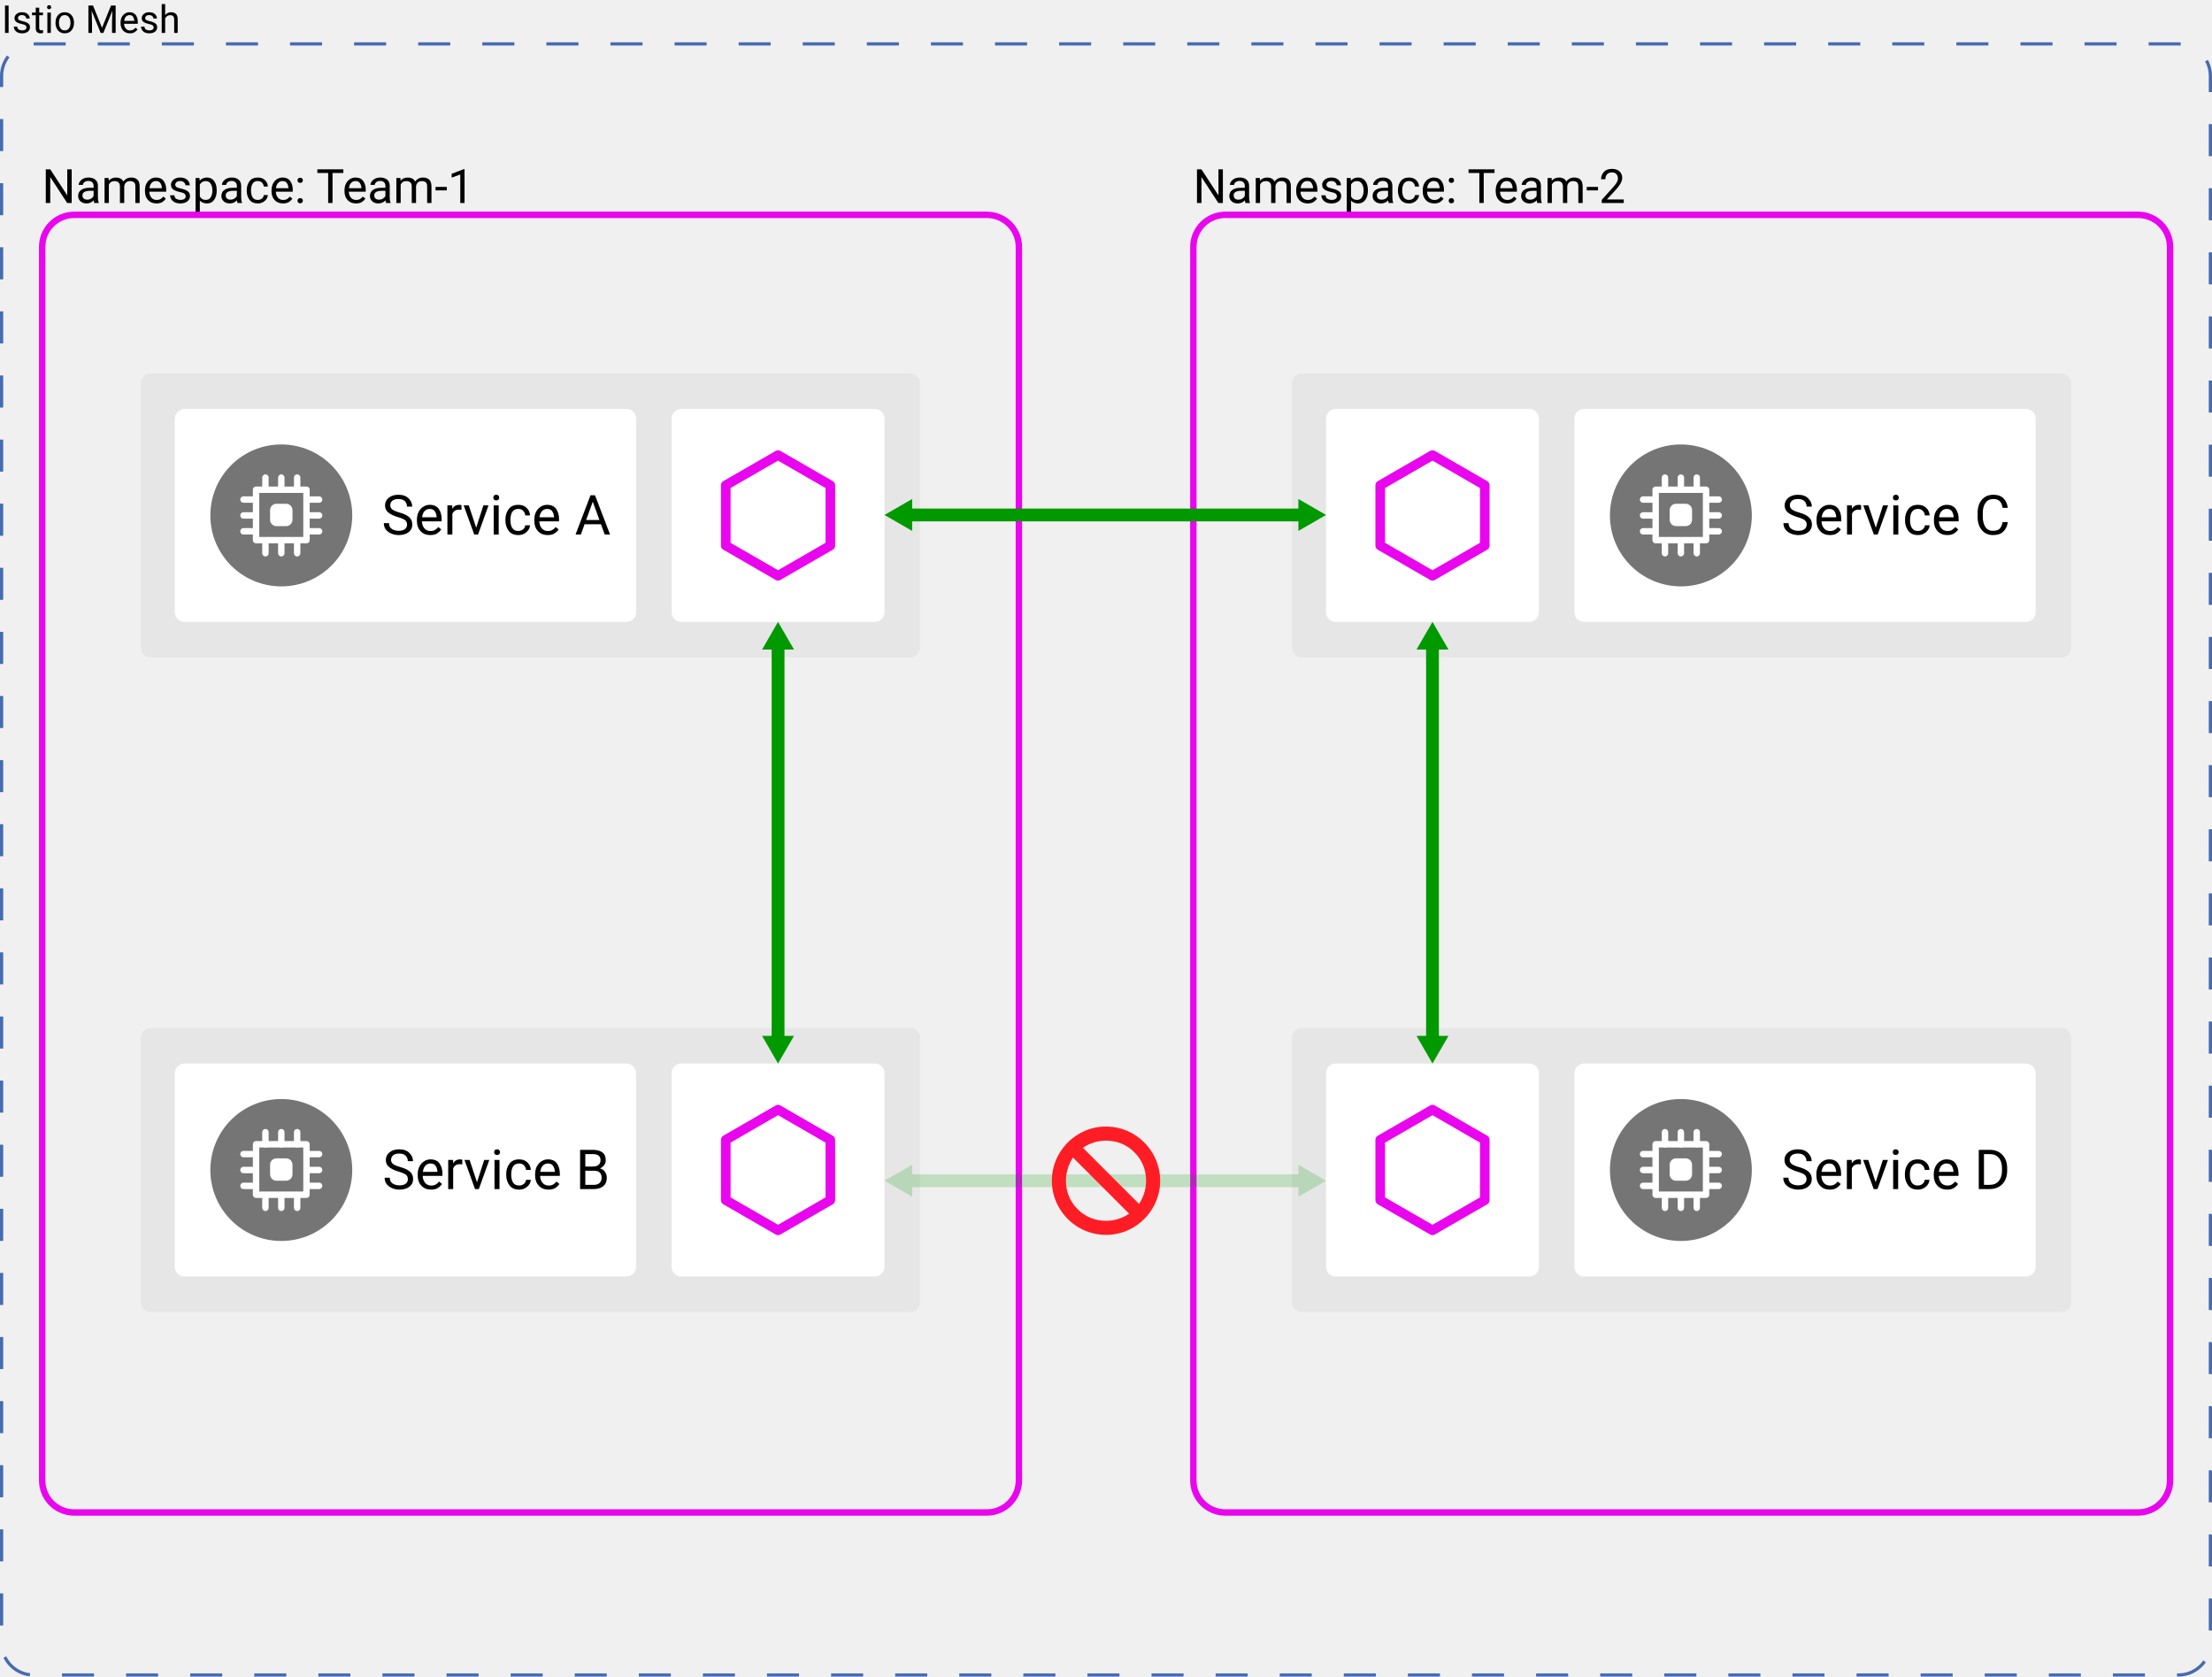
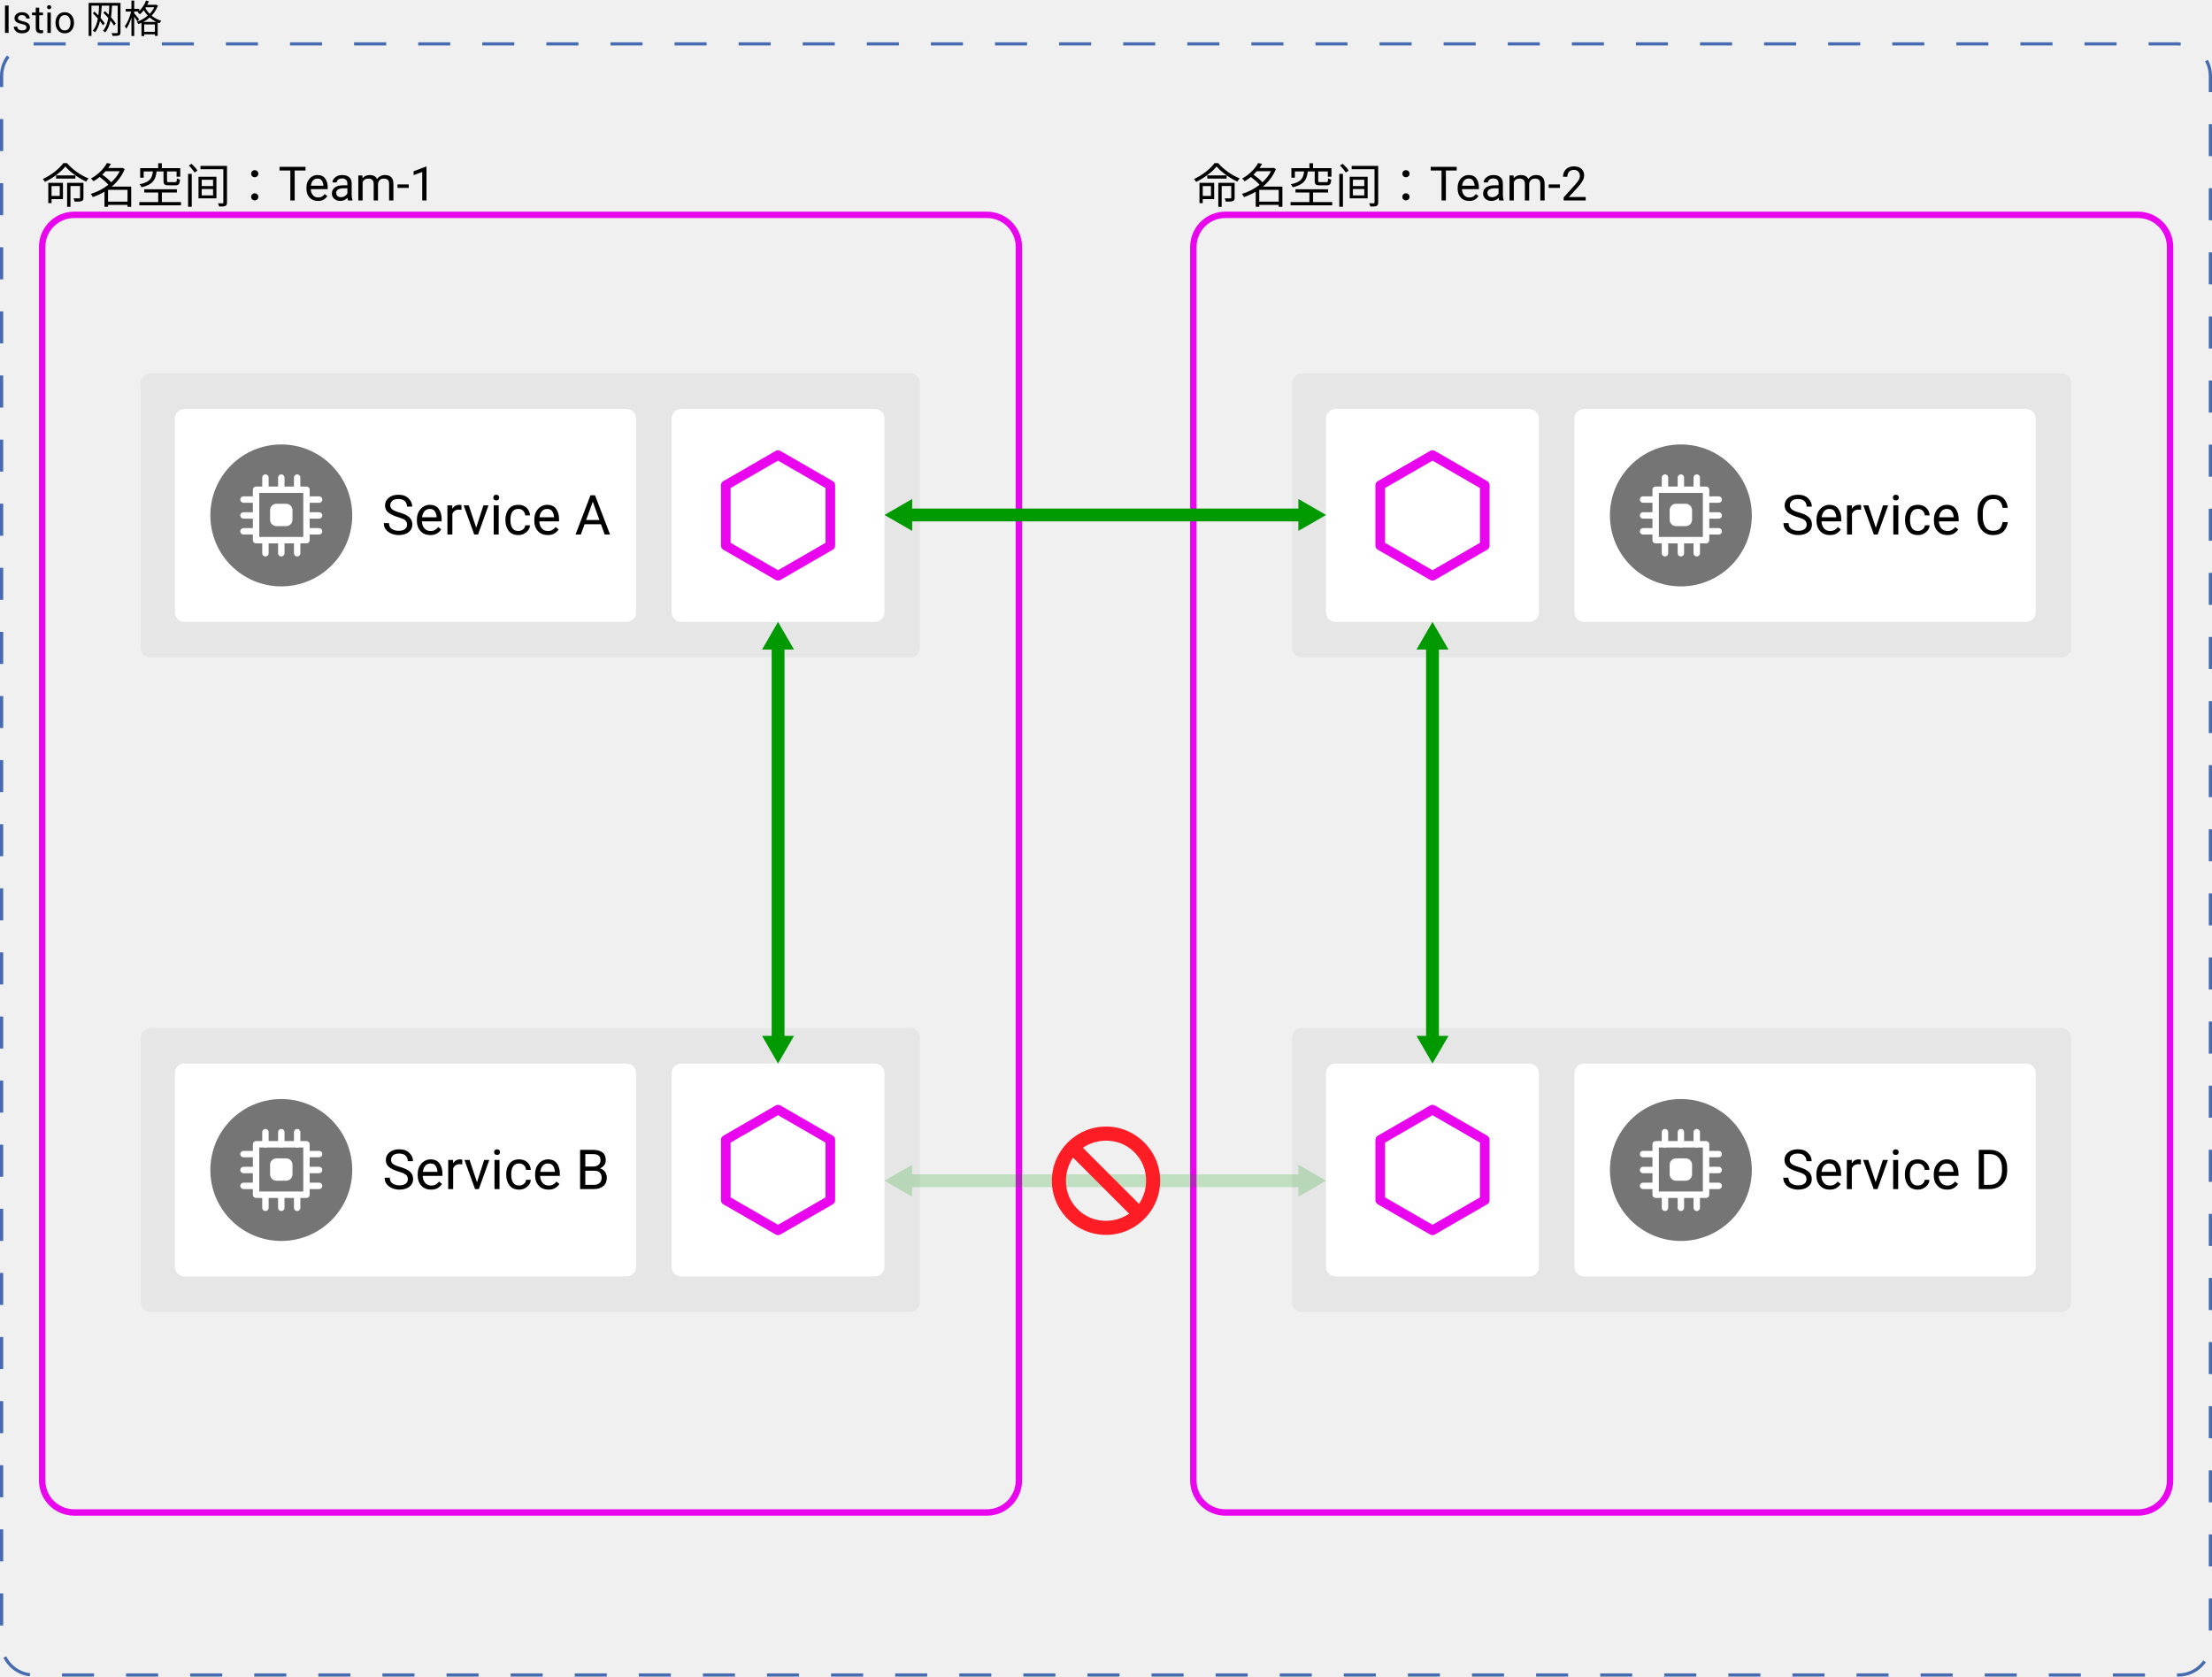
- <svg xmlns="http://www.w3.org/2000/svg" viewBox="0 0 690.27 523.1">
-   <defs>
-     <style>.a3d954aa-e3bd-4cbe-85d9-ea79222d698f,.af039f18-7ac2-4e03-a974-5783897b9737,.b4dc7821-5462-43e1-8bdd-8c4d339a0206,.b812a516-8f02-49cd-b982-8c44fafb2a43,.ba9969f9-7213-468c-8014-6f91c41bccba{fill:none}.af039f18-7ac2-4e03-a974-5783897b9737,.b4dc7821-5462-43e1-8bdd-8c4d339a0206,.b812a516-8f02-49cd-b982-8c44fafb2a43{stroke-linejoin:round}.a382a5f8-8e62-4571-b6dd-5fe43e965b52,.fb88444c-adca-473c-b98a-e16af7d23c56{font-family:Roboto-Regular,Roboto}.a382a5f8-8e62-4571-b6dd-5fe43e965b52{font-size:14.76px}.b4dc7821-5462-43e1-8bdd-8c4d339a0206,.b812a516-8f02-49cd-b982-8c44fafb2a43{stroke:#e905ee}.af039f18-7ac2-4e03-a974-5783897b9737,.b812a516-8f02-49cd-b982-8c44fafb2a43,.ba9969f9-7213-468c-8014-6f91c41bccba{stroke-width:2px}.abe72f34-368f-4771-9932-e438090ea030{fill:#e6e6e6}.bb8bd977-dc77-4675-8170-4ee23cd87368{fill:#fff}.b4dc7821-5462-43e1-8bdd-8c4d339a0206{stroke-width:3px}.fb88444c-adca-473c-b98a-e16af7d23c56{font-size:17.22px}.b431e1ef-62da-4289-b56f-98cba6a9e7ac{letter-spacing:.01em}.a76fe000-134a-4cdd-9929-91d9bfcd8a0e{fill:#757575}.af039f18-7ac2-4e03-a974-5783897b9737,.ba9969f9-7213-468c-8014-6f91c41bccba{stroke:#fff}.ba9969f9-7213-468c-8014-6f91c41bccba{stroke-linecap:round}.a3d954aa-e3bd-4cbe-85d9-ea79222d698f,.ba9969f9-7213-468c-8014-6f91c41bccba{stroke-miterlimit:10}.a3d954aa-e3bd-4cbe-85d9-ea79222d698f{stroke:#090;stroke-width:4px}.a7927b81-80cc-4fff-a71d-ef6d36479c8f{fill:#090}</style>
+ <svg xmlns="http://www.w3.org/2000/svg" viewBox="0 0 690.27 523.1" version="1.1" id="svg35">
+   <defs id="defs1">
+     <style id="style1">.a3d954aa-e3bd-4cbe-85d9-ea79222d698f,.af039f18-7ac2-4e03-a974-5783897b9737,.b4dc7821-5462-43e1-8bdd-8c4d339a0206,.b812a516-8f02-49cd-b982-8c44fafb2a43,.ba9969f9-7213-468c-8014-6f91c41bccba{fill:none}.af039f18-7ac2-4e03-a974-5783897b9737,.b4dc7821-5462-43e1-8bdd-8c4d339a0206,.b812a516-8f02-49cd-b982-8c44fafb2a43{stroke-linejoin:round}.a382a5f8-8e62-4571-b6dd-5fe43e965b52,.fb88444c-adca-473c-b98a-e16af7d23c56{font-family:Roboto-Regular,Roboto}.a382a5f8-8e62-4571-b6dd-5fe43e965b52{font-size:14.76px}.b4dc7821-5462-43e1-8bdd-8c4d339a0206,.b812a516-8f02-49cd-b982-8c44fafb2a43{stroke:#e905ee}.af039f18-7ac2-4e03-a974-5783897b9737,.b812a516-8f02-49cd-b982-8c44fafb2a43,.ba9969f9-7213-468c-8014-6f91c41bccba{stroke-width:2px}.abe72f34-368f-4771-9932-e438090ea030{fill:#e6e6e6}.bb8bd977-dc77-4675-8170-4ee23cd87368{fill:#fff}.b4dc7821-5462-43e1-8bdd-8c4d339a0206{stroke-width:3px}.fb88444c-adca-473c-b98a-e16af7d23c56{font-size:17.22px}.b431e1ef-62da-4289-b56f-98cba6a9e7ac{letter-spacing:.01em}.a76fe000-134a-4cdd-9929-91d9bfcd8a0e{fill:#757575}.af039f18-7ac2-4e03-a974-5783897b9737,.ba9969f9-7213-468c-8014-6f91c41bccba{stroke:#fff}.ba9969f9-7213-468c-8014-6f91c41bccba{stroke-linecap:round}.a3d954aa-e3bd-4cbe-85d9-ea79222d698f,.ba9969f9-7213-468c-8014-6f91c41bccba{stroke-miterlimit:10}.a3d954aa-e3bd-4cbe-85d9-ea79222d698f{stroke:#090;stroke-width:4px}.a7927b81-80cc-4fff-a71d-ef6d36479c8f{fill:#090}</style>
  </defs>
  <g id="a2a4f74d-0500-4787-88a4-d406ae4e63de" data-name="exp-ns">
-     <rect x=".5" y="13.7" width="689.27" height="508.9" rx="10" stroke-linejoin="round" stroke="#466bb0" stroke-dasharray="10 10" fill="none" />
-     <text transform="translate(.48 10.27)" font-family="Roboto-Regular,Roboto" font-size="12">Istio Mesh</text>
-     <text class="a382a5f8-8e62-4571-b6dd-5fe43e965b52" transform="translate(13.07 63.33)">Namespace:<tspan x="82.37" y="0" letter-spacing="-.03em"> </tspan>
-       <tspan x="85.6" y="0" letter-spacing="-.04em">T</tspan>
-       <tspan x="93.76" y="0">eam-1</tspan>
+     <rect x=".5" y="13.7" width="689.27" height="508.9" rx="10" stroke-linejoin="round" stroke="#466bb0" stroke-dasharray="10 10" fill="none" id="rect1" />
+     <text transform="translate(0.48,10.27)" font-family="Roboto-Regular, Roboto" font-size="12px" id="text1">Istio 网格</text>
+     <text class="a382a5f8-8e62-4571-b6dd-5fe43e965b52" transform="translate(13.07,63.33)" id="text3">命名空间：Team-1</text>
+     <rect class="b812a516-8f02-49cd-b982-8c44fafb2a43" x="13.16" y="67.03" width="304.79" height="404.87" rx="10" id="rect3" />
+     <text class="a382a5f8-8e62-4571-b6dd-5fe43e965b52" transform="translate(372.31,63.33)" id="text6">命名空间：Team-2</text>
+     <rect class="b812a516-8f02-49cd-b982-8c44fafb2a43" x="372.39" y="67.03" width="304.79" height="404.87" rx="10" id="rect6" />
+     <rect class="abe72f34-368f-4771-9932-e438090ea030" x="403.17" y="116.52" width="243.16" height="88.58" rx="3" id="rect7" />
+     <rect class="bb8bd977-dc77-4675-8170-4ee23cd87368" x="413.8" y="127.6" width="66.43" height="66.43" rx="3" id="rect8" />
+     <path class="b4dc7821-5462-43e1-8bdd-8c4d339a0206" d="M463.33 170.22V151.4l-16.31-9.41-16.31 9.41v18.82l16.31 9.42 16.31-9.42z" id="path8" />
+     <rect class="bb8bd977-dc77-4675-8170-4ee23cd87368" x="491.31" y="127.6" width="143.94" height="66.43" rx="3" id="rect9" />
+     <text class="fb88444c-adca-473c-b98a-e16af7d23c56" transform="translate(555.85 166.77)" id="text10">Se<tspan class="b431e1ef-62da-4289-b56f-98cba6a9e7ac" x="19.34" y="0" id="tspan9">r</tspan>
+       <tspan x="25.32" y="0" id="tspan10">vice C</tspan>
    </text>
-     <rect class="b812a516-8f02-49cd-b982-8c44fafb2a43" x="13.16" y="67.03" width="304.79" height="404.87" rx="10" />
-     <text class="a382a5f8-8e62-4571-b6dd-5fe43e965b52" transform="translate(372.31 63.33)">Namespace:<tspan x="82.37" y="0" letter-spacing="-.03em"> </tspan>
-       <tspan x="85.6" y="0" letter-spacing="-.04em">T</tspan>
-       <tspan x="93.76" y="0" letter-spacing="0">eam-2</tspan>
+     <circle class="a76fe000-134a-4cdd-9929-91d9bfcd8a0e" cx="524.53" cy="160.81" r="22.14" id="circle10" />
+     <path class="af039f18-7ac2-4e03-a974-5783897b9737" d="M516.66 152.8h15.73v15.73h-15.73z" id="path10" />
+     <path class="ba9969f9-7213-468c-8014-6f91c41bccba" d="M519.57 152.8v-3.79M524.53 152.8v-3.79M529.48 152.8v-3.79M519.57 172.61v-3.78M524.53 172.61v-3.78M529.48 172.61v-3.78M516.51 165.77h-3.78M516.51 160.81h-3.78M516.51 155.86h-3.78M536.33 165.77h-3.79M536.33 160.81h-3.79M536.33 155.86h-3.79" id="path11" />
+     <rect class="bb8bd977-dc77-4675-8170-4ee23cd87368" x="521.03" y="157.17" width="6.99" height="6.99" rx="2" id="rect11" />
+     <rect class="abe72f34-368f-4771-9932-e438090ea030" x="43.93" y="116.52" width="243.16" height="88.58" rx="3" id="rect12" />
+     <rect class="bb8bd977-dc77-4675-8170-4ee23cd87368" x="54.56" y="127.6" width="143.94" height="66.43" rx="3" id="rect13" />
+     <text class="fb88444c-adca-473c-b98a-e16af7d23c56" transform="translate(119.09 166.77)" id="text14">Se<tspan class="b431e1ef-62da-4289-b56f-98cba6a9e7ac" x="19.34" y="0" id="tspan13">r</tspan>
+       <tspan x="25.32" y="0" id="tspan14">vice A</tspan>
    </text>
-     <rect class="b812a516-8f02-49cd-b982-8c44fafb2a43" x="372.39" y="67.03" width="304.79" height="404.87" rx="10" />
-     <rect class="abe72f34-368f-4771-9932-e438090ea030" x="403.17" y="116.52" width="243.16" height="88.58" rx="3" />
-     <rect class="bb8bd977-dc77-4675-8170-4ee23cd87368" x="413.8" y="127.6" width="66.43" height="66.43" rx="3" />
-     <path class="b4dc7821-5462-43e1-8bdd-8c4d339a0206" d="M463.33 170.22V151.4l-16.31-9.41-16.31 9.41v18.82l16.31 9.42 16.31-9.42z" />
-     <rect class="bb8bd977-dc77-4675-8170-4ee23cd87368" x="491.31" y="127.6" width="143.94" height="66.43" rx="3" />
-     <text class="fb88444c-adca-473c-b98a-e16af7d23c56" transform="translate(555.85 166.77)">Se<tspan class="b431e1ef-62da-4289-b56f-98cba6a9e7ac" x="19.34" y="0">r</tspan>
-       <tspan x="25.32" y="0">vice C</tspan>
+     <circle class="a76fe000-134a-4cdd-9929-91d9bfcd8a0e" cx="87.78" cy="160.81" r="22.14" id="circle14" />
+     <path class="af039f18-7ac2-4e03-a974-5783897b9737" d="M79.91 152.8h15.73v15.73H79.91z" id="path14" />
+     <path class="ba9969f9-7213-468c-8014-6f91c41bccba" d="M82.83 152.8v-3.79M87.78 152.8v-3.79M92.73 152.8v-3.79M82.83 172.61v-3.78M87.78 172.61v-3.78M92.73 172.61v-3.78M79.77 165.77h-3.79M79.77 160.81h-3.79M79.77 155.86h-3.79M99.58 165.77h-3.79M99.58 160.81h-3.79M99.58 155.86h-3.79" id="path15" />
+     <rect class="bb8bd977-dc77-4675-8170-4ee23cd87368" x="84.28" y="157.17" width="6.99" height="6.99" rx="2" id="rect15" />
+     <rect class="bb8bd977-dc77-4675-8170-4ee23cd87368" x="209.58" y="127.6" width="66.43" height="66.43" rx="3" id="rect16" />
+     <path class="b4dc7821-5462-43e1-8bdd-8c4d339a0206" d="M259.11 170.22V151.4l-16.32-9.41-16.31 9.41v18.82l16.31 9.42 16.32-9.42z" id="path16" />
+     <rect class="abe72f34-368f-4771-9932-e438090ea030" x="403.17" y="320.75" width="243.16" height="88.58" rx="3" id="rect17" />
+     <rect class="bb8bd977-dc77-4675-8170-4ee23cd87368" x="413.8" y="331.82" width="66.43" height="66.43" rx="3" id="rect18" />
+     <path class="b4dc7821-5462-43e1-8bdd-8c4d339a0206" d="M463.33 374.45v-18.82l-16.31-9.42-16.31 9.42v18.82l16.31 9.41 16.31-9.41z" id="path18" />
+     <rect class="bb8bd977-dc77-4675-8170-4ee23cd87368" x="491.31" y="331.82" width="143.94" height="66.43" rx="3" id="rect19" />
+     <text class="fb88444c-adca-473c-b98a-e16af7d23c56" transform="translate(555.8 370.99)" id="text20">Se<tspan class="b431e1ef-62da-4289-b56f-98cba6a9e7ac" x="19.34" y="0" id="tspan19">r</tspan>
+       <tspan x="25.32" y="0" id="tspan20">vice D</tspan>
    </text>
-     <circle class="a76fe000-134a-4cdd-9929-91d9bfcd8a0e" cx="524.53" cy="160.81" r="22.14" />
-     <path class="af039f18-7ac2-4e03-a974-5783897b9737" d="M516.66 152.8h15.73v15.73h-15.73z" />
-     <path class="ba9969f9-7213-468c-8014-6f91c41bccba" d="M519.57 152.8v-3.79M524.53 152.8v-3.79M529.48 152.8v-3.79M519.57 172.61v-3.78M524.53 172.61v-3.78M529.48 172.61v-3.78M516.51 165.77h-3.78M516.51 160.81h-3.78M516.51 155.86h-3.78M536.33 165.77h-3.79M536.33 160.81h-3.79M536.33 155.86h-3.79" />
-     <rect class="bb8bd977-dc77-4675-8170-4ee23cd87368" x="521.03" y="157.17" width="6.99" height="6.99" rx="2" />
-     <rect class="abe72f34-368f-4771-9932-e438090ea030" x="43.93" y="116.52" width="243.16" height="88.58" rx="3" />
-     <rect class="bb8bd977-dc77-4675-8170-4ee23cd87368" x="54.56" y="127.6" width="143.94" height="66.43" rx="3" />
-     <text class="fb88444c-adca-473c-b98a-e16af7d23c56" transform="translate(119.09 166.77)">Se<tspan class="b431e1ef-62da-4289-b56f-98cba6a9e7ac" x="19.34" y="0">r</tspan>
-       <tspan x="25.32" y="0">vice A</tspan>
+     <circle class="a76fe000-134a-4cdd-9929-91d9bfcd8a0e" cx="524.53" cy="365.04" r="22.14" id="circle20" />
+     <path class="af039f18-7ac2-4e03-a974-5783897b9737" d="M516.66 357.02h15.73v15.73h-15.73z" id="path20" />
+     <path class="ba9969f9-7213-468c-8014-6f91c41bccba" d="M519.57 357.02v-3.78M524.53 357.02v-3.78M529.48 357.02v-3.78M519.57 376.84v-3.79M524.53 376.84v-3.79M529.48 376.84v-3.79M516.51 369.99h-3.78M516.51 365.04h-3.78M516.51 360.08h-3.78M536.33 369.99h-3.79M536.33 365.04h-3.79M536.33 360.08h-3.79" id="path21" />
+     <rect class="bb8bd977-dc77-4675-8170-4ee23cd87368" x="521.03" y="361.4" width="6.99" height="6.99" rx="2" id="rect21" />
+     <rect class="abe72f34-368f-4771-9932-e438090ea030" x="43.93" y="320.75" width="243.16" height="88.58" rx="3" id="rect22" />
+     <rect class="bb8bd977-dc77-4675-8170-4ee23cd87368" x="54.56" y="331.82" width="143.94" height="66.43" rx="3" id="rect23" />
+     <text class="fb88444c-adca-473c-b98a-e16af7d23c56" transform="translate(119.34 370.99)" id="text24">Se<tspan class="b431e1ef-62da-4289-b56f-98cba6a9e7ac" x="19.34" y="0" id="tspan23">r</tspan>
+       <tspan x="25.32" y="0" id="tspan24">vice B</tspan>
    </text>
-     <circle class="a76fe000-134a-4cdd-9929-91d9bfcd8a0e" cx="87.78" cy="160.81" r="22.14" />
-     <path class="af039f18-7ac2-4e03-a974-5783897b9737" d="M79.91 152.8h15.73v15.73H79.91z" />
-     <path class="ba9969f9-7213-468c-8014-6f91c41bccba" d="M82.83 152.8v-3.79M87.78 152.8v-3.79M92.73 152.8v-3.79M82.83 172.61v-3.78M87.78 172.61v-3.78M92.73 172.61v-3.78M79.77 165.77h-3.79M79.77 160.81h-3.79M79.77 155.86h-3.79M99.58 165.77h-3.79M99.58 160.81h-3.79M99.58 155.86h-3.79" />
-     <rect class="bb8bd977-dc77-4675-8170-4ee23cd87368" x="84.28" y="157.17" width="6.99" height="6.99" rx="2" />
-     <rect class="bb8bd977-dc77-4675-8170-4ee23cd87368" x="209.58" y="127.6" width="66.43" height="66.43" rx="3" />
-     <path class="b4dc7821-5462-43e1-8bdd-8c4d339a0206" d="M259.11 170.22V151.4l-16.32-9.41-16.31 9.41v18.82l16.31 9.42 16.32-9.42z" />
-     <rect class="abe72f34-368f-4771-9932-e438090ea030" x="403.17" y="320.75" width="243.16" height="88.58" rx="3" />
-     <rect class="bb8bd977-dc77-4675-8170-4ee23cd87368" x="413.8" y="331.82" width="66.43" height="66.43" rx="3" />
-     <path class="b4dc7821-5462-43e1-8bdd-8c4d339a0206" d="M463.33 374.45v-18.82l-16.31-9.42-16.31 9.42v18.82l16.31 9.41 16.31-9.41z" />
-     <rect class="bb8bd977-dc77-4675-8170-4ee23cd87368" x="491.31" y="331.82" width="143.94" height="66.43" rx="3" />
-     <text class="fb88444c-adca-473c-b98a-e16af7d23c56" transform="translate(555.8 370.99)">Se<tspan class="b431e1ef-62da-4289-b56f-98cba6a9e7ac" x="19.34" y="0">r</tspan>
-       <tspan x="25.32" y="0">vice D</tspan>
-     </text>
-     <circle class="a76fe000-134a-4cdd-9929-91d9bfcd8a0e" cx="524.53" cy="365.04" r="22.14" />
-     <path class="af039f18-7ac2-4e03-a974-5783897b9737" d="M516.66 357.02h15.73v15.73h-15.73z" />
-     <path class="ba9969f9-7213-468c-8014-6f91c41bccba" d="M519.57 357.02v-3.78M524.53 357.02v-3.78M529.48 357.02v-3.78M519.57 376.84v-3.79M524.53 376.84v-3.79M529.48 376.84v-3.79M516.51 369.99h-3.78M516.51 365.04h-3.78M516.51 360.08h-3.78M536.33 369.99h-3.79M536.33 365.04h-3.79M536.33 360.08h-3.79" />
-     <rect class="bb8bd977-dc77-4675-8170-4ee23cd87368" x="521.03" y="361.4" width="6.99" height="6.99" rx="2" />
-     <rect class="abe72f34-368f-4771-9932-e438090ea030" x="43.93" y="320.75" width="243.16" height="88.58" rx="3" />
-     <rect class="bb8bd977-dc77-4675-8170-4ee23cd87368" x="54.56" y="331.82" width="143.94" height="66.43" rx="3" />
-     <text class="fb88444c-adca-473c-b98a-e16af7d23c56" transform="translate(119.34 370.99)">Se<tspan class="b431e1ef-62da-4289-b56f-98cba6a9e7ac" x="19.34" y="0">r</tspan>
-       <tspan x="25.32" y="0">vice B</tspan>
-     </text>
-     <circle class="a76fe000-134a-4cdd-9929-91d9bfcd8a0e" cx="87.78" cy="365.04" r="22.14" />
-     <path class="af039f18-7ac2-4e03-a974-5783897b9737" d="M79.91 357.02h15.73v15.73H79.91z" />
-     <path class="ba9969f9-7213-468c-8014-6f91c41bccba" d="M82.83 357.02v-3.78M87.78 357.02v-3.78M92.73 357.02v-3.78M82.83 376.84v-3.79M87.78 376.84v-3.79M92.73 376.84v-3.79M79.77 369.99h-3.79M79.77 365.04h-3.79M79.77 360.08h-3.79M99.58 369.99h-3.79M99.58 365.04h-3.79M99.58 360.08h-3.79" />
-     <rect class="bb8bd977-dc77-4675-8170-4ee23cd87368" x="84.28" y="361.4" width="6.99" height="6.99" rx="2" />
-     <rect class="bb8bd977-dc77-4675-8170-4ee23cd87368" x="209.58" y="331.82" width="66.43" height="66.43" rx="3" />
-     <path class="b4dc7821-5462-43e1-8bdd-8c4d339a0206" d="M259.11 374.45v-18.82l-16.32-9.42-16.31 9.42v18.82l16.31 9.41 16.32-9.41z" />
-     <path class="a3d954aa-e3bd-4cbe-85d9-ea79222d698f" d="M242.8 201.21v123.43" />
-     <path class="a7927b81-80cc-4fff-a71d-ef6d36479c8f" d="M237.81 202.66l4.98-8.63 4.99 8.63h-9.97zM237.81 323.19l4.98 8.63 4.99-8.63h-9.97z" />
-     <path class="a3d954aa-e3bd-4cbe-85d9-ea79222d698f" d="M447.02 201.21v123.43" />
-     <path class="a7927b81-80cc-4fff-a71d-ef6d36479c8f" d="M442.03 202.66l4.99-8.63 4.99 8.63h-9.98zM442.03 323.19l4.99 8.63 4.99-8.63h-9.98z" />
-     <path class="a3d954aa-e3bd-4cbe-85d9-ea79222d698f" d="M283.19 160.67h123.44" />
-     <path class="a7927b81-80cc-4fff-a71d-ef6d36479c8f" d="M284.65 165.65l-8.64-4.98 8.64-4.99v9.97zM405.17 165.65l8.63-4.98-8.63-4.99v9.97z" />
-     <g opacity=".2">
-       <path class="a3d954aa-e3bd-4cbe-85d9-ea79222d698f" d="M283.19 368.39h123.44" />
-       <path class="a7927b81-80cc-4fff-a71d-ef6d36479c8f" d="M284.65 373.38l-8.64-4.99 8.64-4.99v9.98zM405.17 373.38l8.63-4.99-8.63-4.99v9.98z" />
+     <circle class="a76fe000-134a-4cdd-9929-91d9bfcd8a0e" cx="87.78" cy="365.04" r="22.14" id="circle24" />
+     <path class="af039f18-7ac2-4e03-a974-5783897b9737" d="M79.91 357.02h15.73v15.73H79.91z" id="path24" />
+     <path class="ba9969f9-7213-468c-8014-6f91c41bccba" d="M82.83 357.02v-3.78M87.78 357.02v-3.78M92.73 357.02v-3.78M82.83 376.84v-3.79M87.78 376.84v-3.79M92.73 376.84v-3.79M79.77 369.99h-3.79M79.77 365.04h-3.79M79.77 360.08h-3.79M99.58 369.99h-3.79M99.58 365.04h-3.79M99.58 360.08h-3.79" id="path25" />
+     <rect class="bb8bd977-dc77-4675-8170-4ee23cd87368" x="84.28" y="361.4" width="6.99" height="6.99" rx="2" id="rect25" />
+     <rect class="bb8bd977-dc77-4675-8170-4ee23cd87368" x="209.58" y="331.82" width="66.43" height="66.43" rx="3" id="rect26" />
+     <path class="b4dc7821-5462-43e1-8bdd-8c4d339a0206" d="M259.11 374.45v-18.82l-16.32-9.42-16.31 9.42v18.82l16.31 9.41 16.32-9.41z" id="path26" />
+     <path class="a3d954aa-e3bd-4cbe-85d9-ea79222d698f" d="M242.8 201.21v123.43" id="path27" />
+     <path class="a7927b81-80cc-4fff-a71d-ef6d36479c8f" d="M237.81 202.66l4.98-8.63 4.99 8.63h-9.97zM237.81 323.19l4.98 8.63 4.99-8.63h-9.97z" id="path28" />
+     <path class="a3d954aa-e3bd-4cbe-85d9-ea79222d698f" d="M447.02 201.21v123.43" id="path29" />
+     <path class="a7927b81-80cc-4fff-a71d-ef6d36479c8f" d="M442.03 202.66l4.99-8.63 4.99 8.63h-9.98zM442.03 323.19l4.99 8.63 4.99-8.63h-9.98z" id="path30" />
+     <path class="a3d954aa-e3bd-4cbe-85d9-ea79222d698f" d="M283.19 160.67h123.44" id="path31" />
+     <path class="a7927b81-80cc-4fff-a71d-ef6d36479c8f" d="M284.65 165.65l-8.64-4.98 8.64-4.99v9.97zM405.17 165.65l8.63-4.98-8.63-4.99v9.97z" id="path32" />
+     <g opacity=".2" id="g34">
+       <path class="a3d954aa-e3bd-4cbe-85d9-ea79222d698f" d="M283.19 368.39h123.44" id="path33" />
+       <path class="a7927b81-80cc-4fff-a71d-ef6d36479c8f" d="M284.65 373.38l-8.64-4.99 8.64-4.99v9.98zM405.17 373.38l8.63-4.99-8.63-4.99v9.98z" id="path34" />
    </g>
-     <path d="M345.14 351.49a16.41 16.41 0 018.45 2.28 17 17 0 016.16 6.17 16.74 16.74 0 010 16.9 17.11 17.11 0 01-6.16 6.17 16.82 16.82 0 01-16.91 0 17.18 17.18 0 01-6.16-6.17 16.74 16.74 0 010-16.9 17.11 17.11 0 016.16-6.17 16.42 16.42 0 018.46-2.28zm-8.86 25.76a12 12 0 005 3.06 12.86 12.86 0 0011.08-1.63l-17.52-17.52a12.95 12.95 0 00-1.63 11.08 12.15 12.15 0 003.07 5.01zM354 359.53a12.15 12.15 0 00-5-3.07 12.9 12.9 0 00-11.08 1.64l17.52 17.51a12.92 12.92 0 001.63-11.07 12.11 12.11 0 00-3.07-5.01z" fill="#ff1d25" />
+     <path d="M345.14 351.49a16.41 16.41 0 018.45 2.28 17 17 0 016.16 6.17 16.74 16.74 0 010 16.9 17.11 17.11 0 01-6.16 6.17 16.82 16.82 0 01-16.91 0 17.18 17.18 0 01-6.16-6.17 16.74 16.74 0 010-16.9 17.11 17.11 0 016.16-6.17 16.42 16.42 0 018.46-2.28zm-8.86 25.76a12 12 0 005 3.06 12.86 12.86 0 0011.08-1.63l-17.52-17.52a12.95 12.95 0 00-1.63 11.08 12.15 12.15 0 003.07 5.01zM354 359.53a12.15 12.15 0 00-5-3.07 12.9 12.9 0 00-11.08 1.64l17.52 17.51a12.92 12.92 0 001.63-11.07 12.11 12.11 0 00-3.07-5.01z" fill="#ff1d25" id="path35" />
  </g>
</svg>
